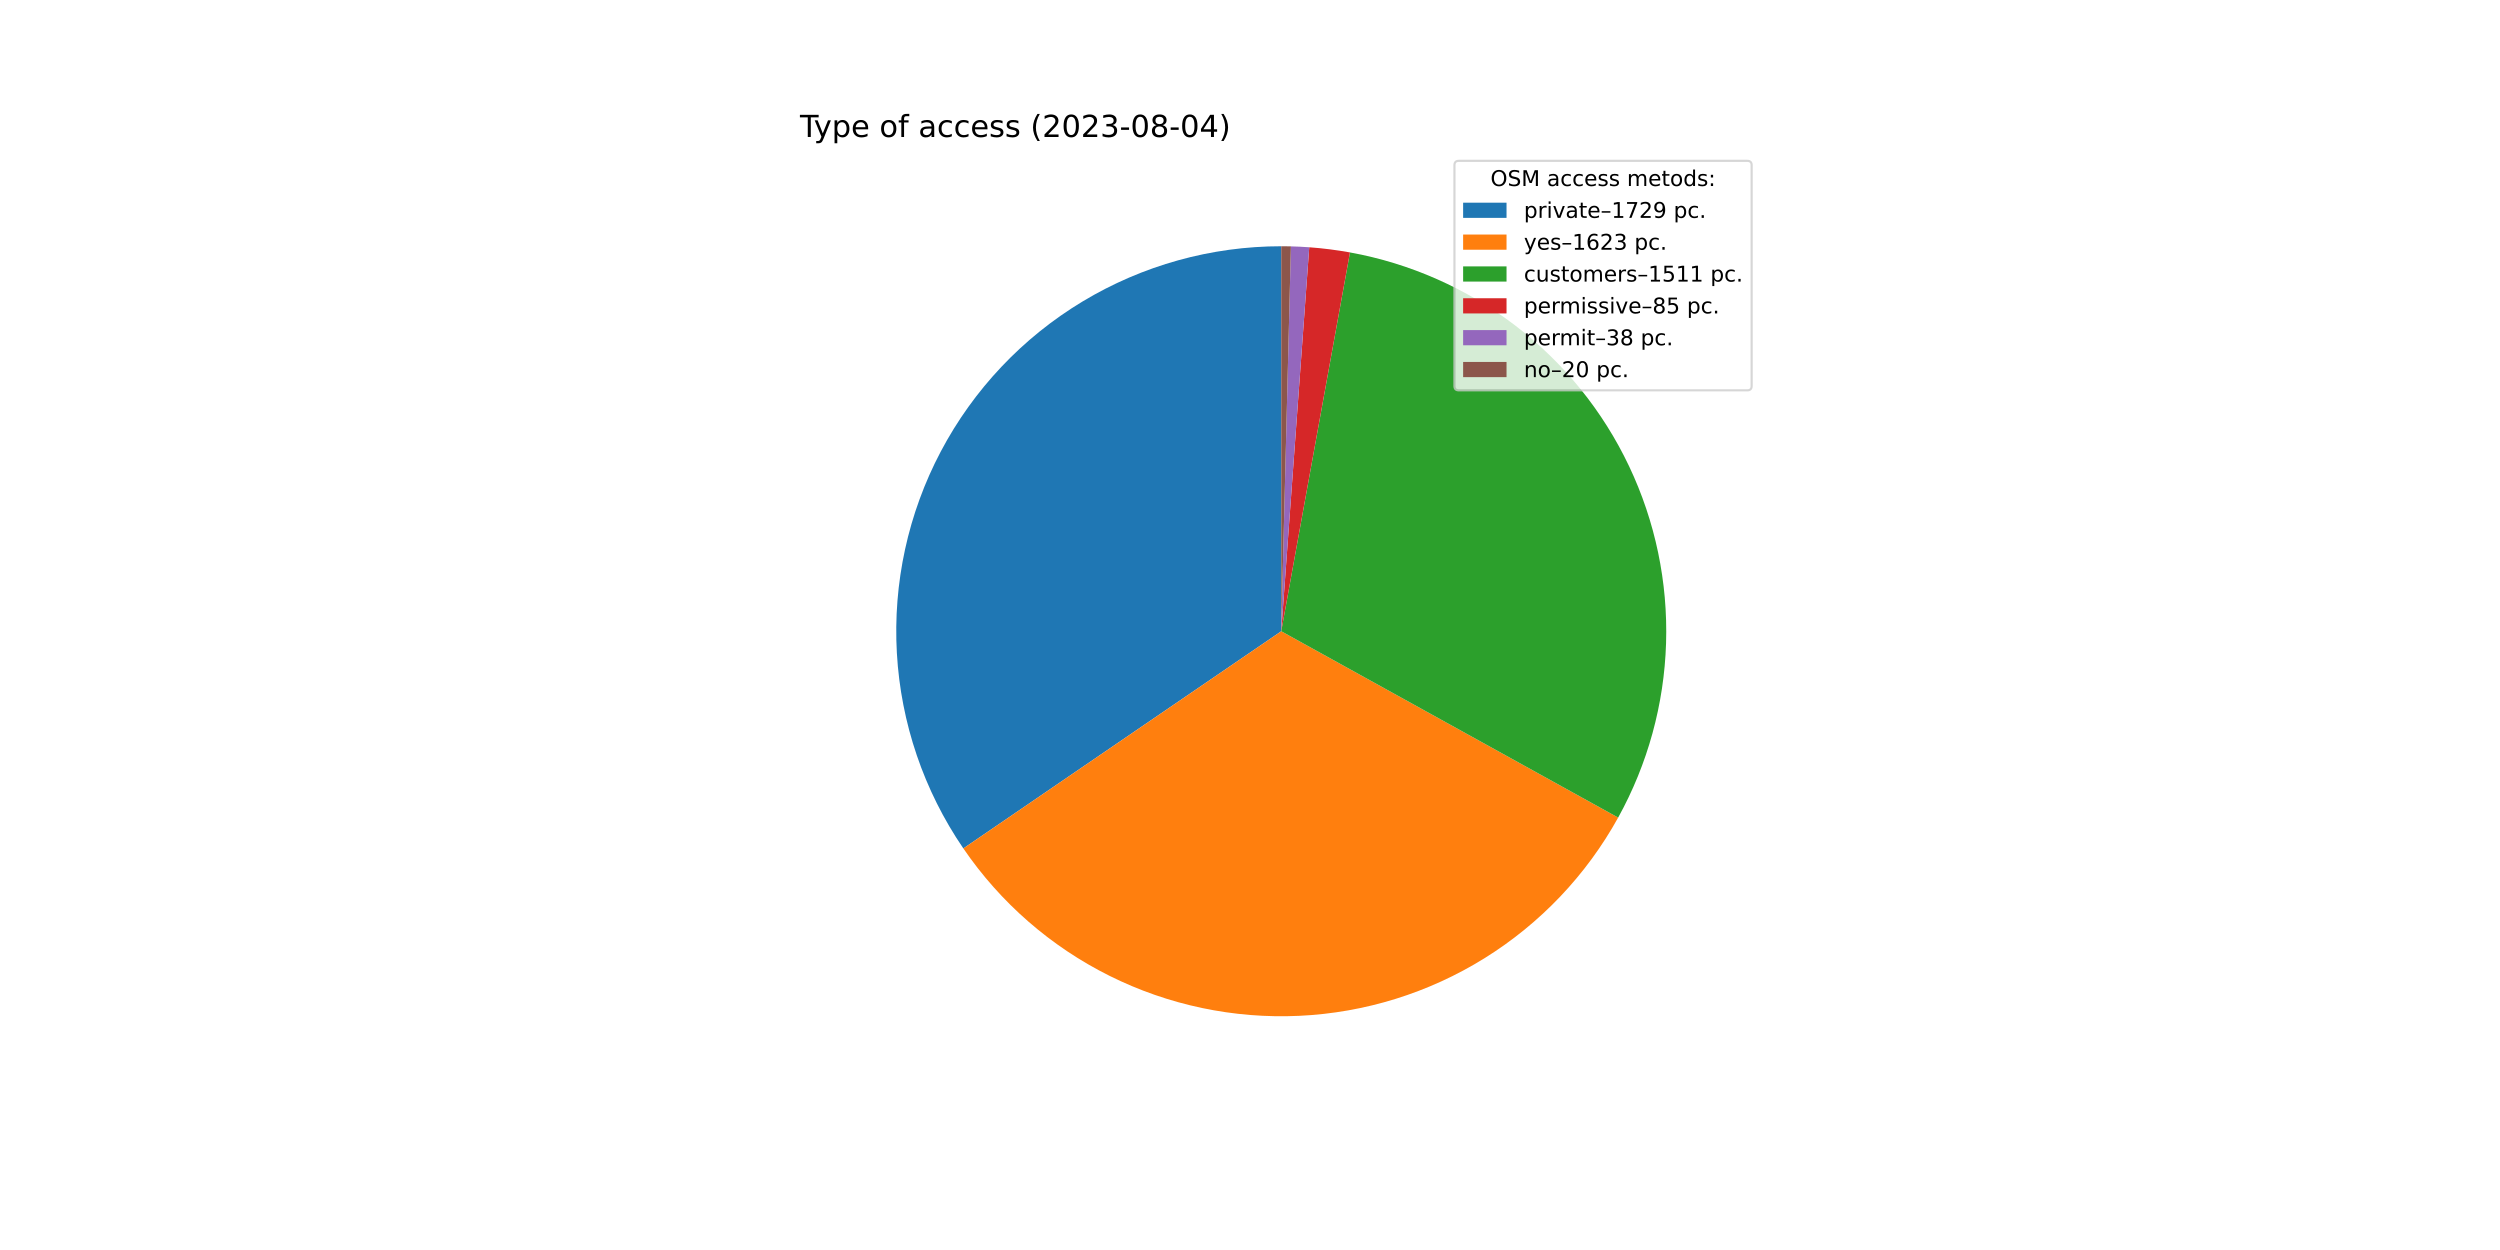
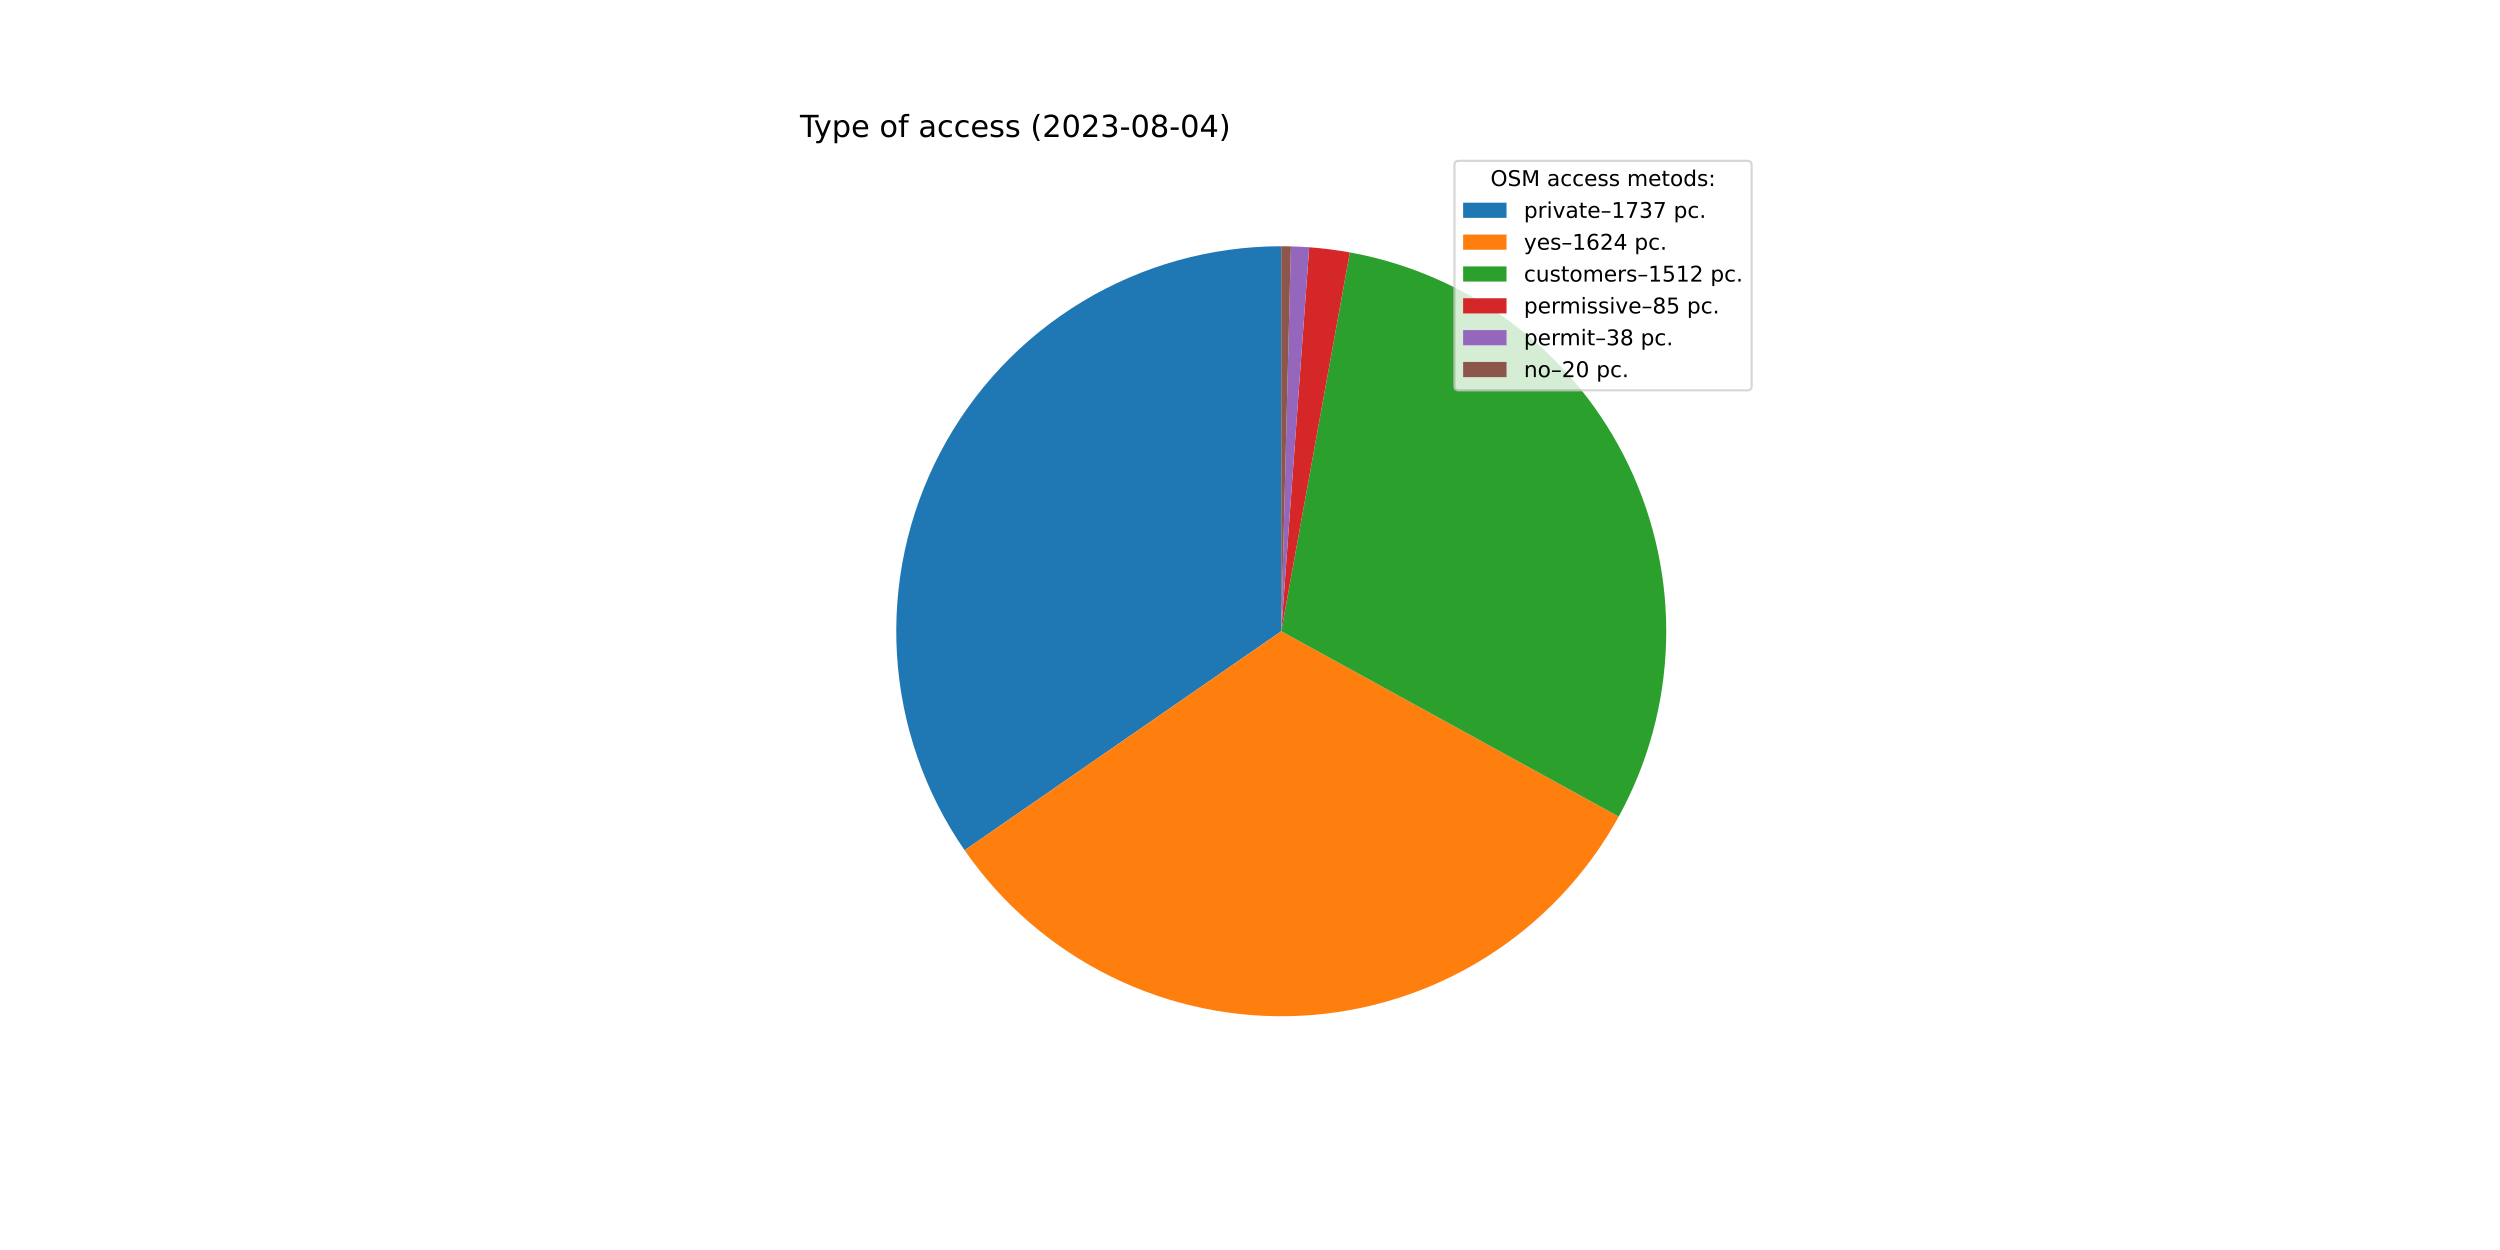
<svg xmlns="http://www.w3.org/2000/svg" xmlns:xlink="http://www.w3.org/1999/xlink" width="1152pt" height="576pt" viewBox="0 0 1152 576" version="1.1">
  <defs>
    <style type="text/css">*{stroke-linejoin: round; stroke-linecap: butt}</style>
  </defs>
  <g id="figure_1">
    <g id="patch_1">
      <path d="M 0 576  L 1152 576  L 1152 0  L 0 0  z " style="fill: #ffffff" />
    </g>
    <g id="axes_1">
      <g id="patch_2">
-         <path d="M 590.4 113.472  C 558.122 113.472 526.447 122.281 498.803 138.947  C 471.16 155.612 448.582 179.511 433.512 208.055  C 418.443 236.6 411.446 268.724 413.278 300.95  C 415.11 333.177 425.703 364.3 443.911 390.953  L 590.4 290.88  L 590.4 113.472  z " style="fill: #1f77b4" />
+         <path d="M 590.4 113.472  C 558.036 113.472 526.28 122.328 498.587 139.077  C 470.894 155.827 448.305 179.839 433.277 208.503  C 418.249 237.166 411.348 269.403 413.323 301.707  C 415.298 334.011 426.075 365.167 444.484 391.786  L 590.4 290.88  L 590.4 113.472  z " style="fill: #1f77b4" />
      </g>
      <g id="patch_3">
-         <path d="M 443.911 390.953  C 460.991 415.954 484.189 436.172 511.29 449.673  C 538.391 463.175 568.503 469.516 598.747 468.092  C 628.991 466.667 658.374 457.523 684.085 441.534  C 709.797 425.545 730.993 403.237 745.647 376.741  L 590.4 290.88  L 443.911 390.953  z " style="fill: #ff7f0e" />
+         <path d="M 444.484 391.786  C 461.681 416.654 484.954 436.719 512.084 450.066  C 539.214 463.413 569.311 469.606 599.507 468.054  C 629.703 466.502 659.007 457.256 684.625 441.197  C 710.244 425.138 731.337 402.793 745.894 376.292  L 590.4 290.88  L 444.484 391.786  z " style="fill: #ff7f0e" />
      </g>
      <g id="patch_4">
-         <path d="M 745.647 376.741  C 759.279 352.091 766.848 324.545 767.722 296.39  C 768.597 268.235 762.754 240.273 750.678 214.824  C 738.602 189.375 720.637 167.165 698.274 150.037  C 675.911 132.909 649.787 121.351 622.071 116.322  L 590.4 290.88  L 745.647 376.741  z " style="fill: #2ca02c" />
+         <path d="M 745.894 376.292  C 759.437 351.637 766.924 324.109 767.734 295.99  C 768.545 267.872 762.656 239.959 750.555 214.564  C 738.454 189.169 720.484 167.013 698.134 149.93  C 675.785 132.847 649.689 121.323 622.009 116.311  L 590.4 290.88  L 745.894 376.292  z " style="fill: #2ca02c" />
      </g>
      <g id="patch_5">
-         <path d="M 622.071 116.322  C 618.967 115.759 615.849 115.278 612.719 114.882  C 609.589 114.485 606.45 114.171 603.303 113.942  L 590.4 290.88  L 622.071 116.322  z " style="fill: #d62728" />
+         <path d="M 622.009 116.311  C 618.911 115.75 615.798 115.271 612.675 114.876  C 609.551 114.481 606.418 114.169 603.278 113.94  L 590.4 290.88  L 622.009 116.311  z " style="fill: #d62728" />
      </g>
      <g id="patch_6">
-         <path d="M 603.303 113.942  C 601.897 113.839 600.489 113.754 599.081 113.685  C 597.672 113.615 596.263 113.563 594.853 113.528  L 590.4 290.88  L 603.303 113.942  z " style="fill: #9467bd" />
+         <path d="M 603.278 113.94  C 601.874 113.838 600.469 113.752 599.063 113.684  C 597.658 113.615 596.251 113.563 594.844 113.528  L 590.4 290.88  L 603.278 113.94  z " style="fill: #9467bd" />
      </g>
      <g id="patch_7">
-         <path d="M 594.853 113.528  C 594.111 113.509 593.369 113.495 592.627 113.486  C 591.884 113.477 591.142 113.472 590.4 113.472  L 590.4 290.88  L 594.853 113.528  z " style="fill: #8c564b" />
+         <path d="M 594.844 113.528  C 594.104 113.509 593.363 113.495 592.622 113.486  C 591.881 113.477 591.141 113.472 590.4 113.472  L 590.4 290.88  L 594.844 113.528  z " style="fill: #8c564b" />
      </g>
      <g id="matplotlib.axis_1" />
      <g id="matplotlib.axis_2" />
      <g id="text_1">
        <g transform="translate(368.64 63.12)scale(0.14 -0.14)">
          <defs>
            <path id="DejaVuSans-54" d="M -19 4666  L 3928 4666  L 3928 4134  L 2272 4134  L 2272 0  L 1638 0  L 1638 4134  L -19 4134  L -19 4666  z " transform="scale(0.015625)" />
            <path id="DejaVuSans-79" d="M 2059 -325  Q 1816 -950 1584 -1140  Q 1353 -1331 966 -1331  L 506 -1331  L 506 -850  L 844 -850  Q 1081 -850 1212 -737  Q 1344 -625 1503 -206  L 1606 56  L 191 3500  L 800 3500  L 1894 763  L 2988 3500  L 3597 3500  L 2059 -325  z " transform="scale(0.015625)" />
            <path id="DejaVuSans-70" d="M 1159 525  L 1159 -1331  L 581 -1331  L 581 3500  L 1159 3500  L 1159 2969  Q 1341 3281 1617 3432  Q 1894 3584 2278 3584  Q 2916 3584 3314 3078  Q 3713 2572 3713 1747  Q 3713 922 3314 415  Q 2916 -91 2278 -91  Q 1894 -91 1617 61  Q 1341 213 1159 525  z M 3116 1747  Q 3116 2381 2855 2742  Q 2594 3103 2138 3103  Q 1681 3103 1420 2742  Q 1159 2381 1159 1747  Q 1159 1113 1420 752  Q 1681 391 2138 391  Q 2594 391 2855 752  Q 3116 1113 3116 1747  z " transform="scale(0.015625)" />
            <path id="DejaVuSans-65" d="M 3597 1894  L 3597 1613  L 953 1613  Q 991 1019 1311 708  Q 1631 397 2203 397  Q 2534 397 2845 478  Q 3156 559 3463 722  L 3463 178  Q 3153 47 2828 -22  Q 2503 -91 2169 -91  Q 1331 -91 842 396  Q 353 884 353 1716  Q 353 2575 817 3079  Q 1281 3584 2069 3584  Q 2775 3584 3186 3129  Q 3597 2675 3597 1894  z M 3022 2063  Q 3016 2534 2758 2815  Q 2500 3097 2075 3097  Q 1594 3097 1305 2825  Q 1016 2553 972 2059  L 3022 2063  z " transform="scale(0.015625)" />
            <path id="DejaVuSans-20" transform="scale(0.015625)" />
            <path id="DejaVuSans-6f" d="M 1959 3097  Q 1497 3097 1228 2736  Q 959 2375 959 1747  Q 959 1119 1226 758  Q 1494 397 1959 397  Q 2419 397 2687 759  Q 2956 1122 2956 1747  Q 2956 2369 2687 2733  Q 2419 3097 1959 3097  z M 1959 3584  Q 2709 3584 3137 3096  Q 3566 2609 3566 1747  Q 3566 888 3137 398  Q 2709 -91 1959 -91  Q 1206 -91 779 398  Q 353 888 353 1747  Q 353 2609 779 3096  Q 1206 3584 1959 3584  z " transform="scale(0.015625)" />
            <path id="DejaVuSans-66" d="M 2375 4863  L 2375 4384  L 1825 4384  Q 1516 4384 1395 4259  Q 1275 4134 1275 3809  L 1275 3500  L 2222 3500  L 2222 3053  L 1275 3053  L 1275 0  L 697 0  L 697 3053  L 147 3053  L 147 3500  L 697 3500  L 697 3744  Q 697 4328 969 4595  Q 1241 4863 1831 4863  L 2375 4863  z " transform="scale(0.015625)" />
            <path id="DejaVuSans-61" d="M 2194 1759  Q 1497 1759 1228 1600  Q 959 1441 959 1056  Q 959 750 1161 570  Q 1363 391 1709 391  Q 2188 391 2477 730  Q 2766 1069 2766 1631  L 2766 1759  L 2194 1759  z M 3341 1997  L 3341 0  L 2766 0  L 2766 531  Q 2569 213 2275 61  Q 1981 -91 1556 -91  Q 1019 -91 701 211  Q 384 513 384 1019  Q 384 1609 779 1909  Q 1175 2209 1959 2209  L 2766 2209  L 2766 2266  Q 2766 2663 2505 2880  Q 2244 3097 1772 3097  Q 1472 3097 1187 3025  Q 903 2953 641 2809  L 641 3341  Q 956 3463 1253 3523  Q 1550 3584 1831 3584  Q 2591 3584 2966 3190  Q 3341 2797 3341 1997  z " transform="scale(0.015625)" />
            <path id="DejaVuSans-63" d="M 3122 3366  L 3122 2828  Q 2878 2963 2633 3030  Q 2388 3097 2138 3097  Q 1578 3097 1268 2742  Q 959 2388 959 1747  Q 959 1106 1268 751  Q 1578 397 2138 397  Q 2388 397 2633 464  Q 2878 531 3122 666  L 3122 134  Q 2881 22 2623 -34  Q 2366 -91 2075 -91  Q 1284 -91 818 406  Q 353 903 353 1747  Q 353 2603 823 3093  Q 1294 3584 2113 3584  Q 2378 3584 2631 3529  Q 2884 3475 3122 3366  z " transform="scale(0.015625)" />
            <path id="DejaVuSans-73" d="M 2834 3397  L 2834 2853  Q 2591 2978 2328 3040  Q 2066 3103 1784 3103  Q 1356 3103 1142 2972  Q 928 2841 928 2578  Q 928 2378 1081 2264  Q 1234 2150 1697 2047  L 1894 2003  Q 2506 1872 2764 1633  Q 3022 1394 3022 966  Q 3022 478 2636 193  Q 2250 -91 1575 -91  Q 1294 -91 989 -36  Q 684 19 347 128  L 347 722  Q 666 556 975 473  Q 1284 391 1588 391  Q 1994 391 2212 530  Q 2431 669 2431 922  Q 2431 1156 2273 1281  Q 2116 1406 1581 1522  L 1381 1569  Q 847 1681 609 1914  Q 372 2147 372 2553  Q 372 3047 722 3315  Q 1072 3584 1716 3584  Q 2034 3584 2315 3537  Q 2597 3491 2834 3397  z " transform="scale(0.015625)" />
            <path id="DejaVuSans-28" d="M 1984 4856  Q 1566 4138 1362 3434  Q 1159 2731 1159 2009  Q 1159 1288 1364 580  Q 1569 -128 1984 -844  L 1484 -844  Q 1016 -109 783 600  Q 550 1309 550 2009  Q 550 2706 781 3412  Q 1013 4119 1484 4856  L 1984 4856  z " transform="scale(0.015625)" />
            <path id="DejaVuSans-32" d="M 1228 531  L 3431 531  L 3431 0  L 469 0  L 469 531  Q 828 903 1448 1529  Q 2069 2156 2228 2338  Q 2531 2678 2651 2914  Q 2772 3150 2772 3378  Q 2772 3750 2511 3984  Q 2250 4219 1831 4219  Q 1534 4219 1204 4116  Q 875 4013 500 3803  L 500 4441  Q 881 4594 1212 4672  Q 1544 4750 1819 4750  Q 2544 4750 2975 4387  Q 3406 4025 3406 3419  Q 3406 3131 3298 2873  Q 3191 2616 2906 2266  Q 2828 2175 2409 1742  Q 1991 1309 1228 531  z " transform="scale(0.015625)" />
            <path id="DejaVuSans-30" d="M 2034 4250  Q 1547 4250 1301 3770  Q 1056 3291 1056 2328  Q 1056 1369 1301 889  Q 1547 409 2034 409  Q 2525 409 2770 889  Q 3016 1369 3016 2328  Q 3016 3291 2770 3770  Q 2525 4250 2034 4250  z M 2034 4750  Q 2819 4750 3233 4129  Q 3647 3509 3647 2328  Q 3647 1150 3233 529  Q 2819 -91 2034 -91  Q 1250 -91 836 529  Q 422 1150 422 2328  Q 422 3509 836 4129  Q 1250 4750 2034 4750  z " transform="scale(0.015625)" />
            <path id="DejaVuSans-33" d="M 2597 2516  Q 3050 2419 3304 2112  Q 3559 1806 3559 1356  Q 3559 666 3084 287  Q 2609 -91 1734 -91  Q 1441 -91 1130 -33  Q 819 25 488 141  L 488 750  Q 750 597 1062 519  Q 1375 441 1716 441  Q 2309 441 2620 675  Q 2931 909 2931 1356  Q 2931 1769 2642 2001  Q 2353 2234 1838 2234  L 1294 2234  L 1294 2753  L 1863 2753  Q 2328 2753 2575 2939  Q 2822 3125 2822 3475  Q 2822 3834 2567 4026  Q 2313 4219 1838 4219  Q 1578 4219 1281 4162  Q 984 4106 628 3988  L 628 4550  Q 988 4650 1302 4700  Q 1616 4750 1894 4750  Q 2613 4750 3031 4423  Q 3450 4097 3450 3541  Q 3450 3153 3228 2886  Q 3006 2619 2597 2516  z " transform="scale(0.015625)" />
            <path id="DejaVuSans-2d" d="M 313 2009  L 1997 2009  L 1997 1497  L 313 1497  L 313 2009  z " transform="scale(0.015625)" />
            <path id="DejaVuSans-38" d="M 2034 2216  Q 1584 2216 1326 1975  Q 1069 1734 1069 1313  Q 1069 891 1326 650  Q 1584 409 2034 409  Q 2484 409 2743 651  Q 3003 894 3003 1313  Q 3003 1734 2745 1975  Q 2488 2216 2034 2216  z M 1403 2484  Q 997 2584 770 2862  Q 544 3141 544 3541  Q 544 4100 942 4425  Q 1341 4750 2034 4750  Q 2731 4750 3128 4425  Q 3525 4100 3525 3541  Q 3525 3141 3298 2862  Q 3072 2584 2669 2484  Q 3125 2378 3379 2068  Q 3634 1759 3634 1313  Q 3634 634 3220 271  Q 2806 -91 2034 -91  Q 1263 -91 848 271  Q 434 634 434 1313  Q 434 1759 690 2068  Q 947 2378 1403 2484  z M 1172 3481  Q 1172 3119 1398 2916  Q 1625 2713 2034 2713  Q 2441 2713 2670 2916  Q 2900 3119 2900 3481  Q 2900 3844 2670 4047  Q 2441 4250 2034 4250  Q 1625 4250 1398 4047  Q 1172 3844 1172 3481  z " transform="scale(0.015625)" />
            <path id="DejaVuSans-34" d="M 2419 4116  L 825 1625  L 2419 1625  L 2419 4116  z M 2253 4666  L 3047 4666  L 3047 1625  L 3713 1625  L 3713 1100  L 3047 1100  L 3047 0  L 2419 0  L 2419 1100  L 313 1100  L 313 1709  L 2253 4666  z " transform="scale(0.015625)" />
            <path id="DejaVuSans-29" d="M 513 4856  L 1013 4856  Q 1481 4119 1714 3412  Q 1947 2706 1947 2009  Q 1947 1309 1714 600  Q 1481 -109 1013 -844  L 513 -844  Q 928 -128 1133 580  Q 1338 1288 1338 2009  Q 1338 2731 1133 3434  Q 928 4138 513 4856  z " transform="scale(0.015625)" />
          </defs>
          <use xlink:href="#DejaVuSans-54" />
          <use xlink:href="#DejaVuSans-79" x="45.459" />
          <use xlink:href="#DejaVuSans-70" x="104.639" />
          <use xlink:href="#DejaVuSans-65" x="168.115" />
          <use xlink:href="#DejaVuSans-20" x="229.639" />
          <use xlink:href="#DejaVuSans-6f" x="261.426" />
          <use xlink:href="#DejaVuSans-66" x="322.607" />
          <use xlink:href="#DejaVuSans-20" x="357.812" />
          <use xlink:href="#DejaVuSans-61" x="389.6" />
          <use xlink:href="#DejaVuSans-63" x="450.879" />
          <use xlink:href="#DejaVuSans-63" x="505.859" />
          <use xlink:href="#DejaVuSans-65" x="560.84" />
          <use xlink:href="#DejaVuSans-73" x="622.363" />
          <use xlink:href="#DejaVuSans-73" x="674.463" />
          <use xlink:href="#DejaVuSans-20" x="726.562" />
          <use xlink:href="#DejaVuSans-28" x="758.35" />
          <use xlink:href="#DejaVuSans-32" x="797.363" />
          <use xlink:href="#DejaVuSans-30" x="860.986" />
          <use xlink:href="#DejaVuSans-32" x="924.609" />
          <use xlink:href="#DejaVuSans-33" x="988.232" />
          <use xlink:href="#DejaVuSans-2d" x="1051.855" />
          <use xlink:href="#DejaVuSans-30" x="1087.939" />
          <use xlink:href="#DejaVuSans-38" x="1151.562" />
          <use xlink:href="#DejaVuSans-2d" x="1215.186" />
          <use xlink:href="#DejaVuSans-30" x="1251.27" />
          <use xlink:href="#DejaVuSans-34" x="1314.893" />
          <use xlink:href="#DejaVuSans-29" x="1378.516" />
        </g>
      </g>
      <g id="legend_1">
        <g id="patch_8">
          <path d="M 672.208 179.867  L 805.16 179.867  Q 807.16 179.867 807.16 177.867  L 807.16 76.12  Q 807.16 74.12 805.16 74.12  L 672.208 74.12  Q 670.208 74.12 670.208 76.12  L 670.208 177.867  Q 670.208 179.867 672.208 179.867  z " style="fill: #ffffff; opacity: 0.8; stroke: #cccccc; stroke-linejoin: miter" />
        </g>
        <g id="text_2">
          <g transform="translate(686.8038 85.71844)scale(0.1 -0.1)">
            <defs>
              <path id="DejaVuSans-4f" d="M 2522 4238  Q 1834 4238 1429 3725  Q 1025 3213 1025 2328  Q 1025 1447 1429 934  Q 1834 422 2522 422  Q 3209 422 3611 934  Q 4013 1447 4013 2328  Q 4013 3213 3611 3725  Q 3209 4238 2522 4238  z M 2522 4750  Q 3503 4750 4090 4092  Q 4678 3434 4678 2328  Q 4678 1225 4090 567  Q 3503 -91 2522 -91  Q 1538 -91 948 565  Q 359 1222 359 2328  Q 359 3434 948 4092  Q 1538 4750 2522 4750  z " transform="scale(0.015625)" />
              <path id="DejaVuSans-53" d="M 3425 4513  L 3425 3897  Q 3066 4069 2747 4153  Q 2428 4238 2131 4238  Q 1616 4238 1336 4038  Q 1056 3838 1056 3469  Q 1056 3159 1242 3001  Q 1428 2844 1947 2747  L 2328 2669  Q 3034 2534 3370 2195  Q 3706 1856 3706 1288  Q 3706 609 3251 259  Q 2797 -91 1919 -91  Q 1588 -91 1214 -16  Q 841 59 441 206  L 441 856  Q 825 641 1194 531  Q 1563 422 1919 422  Q 2459 422 2753 634  Q 3047 847 3047 1241  Q 3047 1584 2836 1778  Q 2625 1972 2144 2069  L 1759 2144  Q 1053 2284 737 2584  Q 422 2884 422 3419  Q 422 4038 858 4394  Q 1294 4750 2059 4750  Q 2388 4750 2728 4690  Q 3069 4631 3425 4513  z " transform="scale(0.015625)" />
              <path id="DejaVuSans-4d" d="M 628 4666  L 1569 4666  L 2759 1491  L 3956 4666  L 4897 4666  L 4897 0  L 4281 0  L 4281 4097  L 3078 897  L 2444 897  L 1241 4097  L 1241 0  L 628 0  L 628 4666  z " transform="scale(0.015625)" />
              <path id="DejaVuSans-6d" d="M 3328 2828  Q 3544 3216 3844 3400  Q 4144 3584 4550 3584  Q 5097 3584 5394 3201  Q 5691 2819 5691 2113  L 5691 0  L 5113 0  L 5113 2094  Q 5113 2597 4934 2840  Q 4756 3084 4391 3084  Q 3944 3084 3684 2787  Q 3425 2491 3425 1978  L 3425 0  L 2847 0  L 2847 2094  Q 2847 2600 2669 2842  Q 2491 3084 2119 3084  Q 1678 3084 1418 2786  Q 1159 2488 1159 1978  L 1159 0  L 581 0  L 581 3500  L 1159 3500  L 1159 2956  Q 1356 3278 1631 3431  Q 1906 3584 2284 3584  Q 2666 3584 2933 3390  Q 3200 3197 3328 2828  z " transform="scale(0.015625)" />
              <path id="DejaVuSans-74" d="M 1172 4494  L 1172 3500  L 2356 3500  L 2356 3053  L 1172 3053  L 1172 1153  Q 1172 725 1289 603  Q 1406 481 1766 481  L 2356 481  L 2356 0  L 1766 0  Q 1100 0 847 248  Q 594 497 594 1153  L 594 3053  L 172 3053  L 172 3500  L 594 3500  L 594 4494  L 1172 4494  z " transform="scale(0.015625)" />
              <path id="DejaVuSans-64" d="M 2906 2969  L 2906 4863  L 3481 4863  L 3481 0  L 2906 0  L 2906 525  Q 2725 213 2448 61  Q 2172 -91 1784 -91  Q 1150 -91 751 415  Q 353 922 353 1747  Q 353 2572 751 3078  Q 1150 3584 1784 3584  Q 2172 3584 2448 3432  Q 2725 3281 2906 2969  z M 947 1747  Q 947 1113 1208 752  Q 1469 391 1925 391  Q 2381 391 2643 752  Q 2906 1113 2906 1747  Q 2906 2381 2643 2742  Q 2381 3103 1925 3103  Q 1469 3103 1208 2742  Q 947 2381 947 1747  z " transform="scale(0.015625)" />
              <path id="DejaVuSans-3a" d="M 750 794  L 1409 794  L 1409 0  L 750 0  L 750 794  z M 750 3309  L 1409 3309  L 1409 2516  L 750 2516  L 750 3309  z " transform="scale(0.015625)" />
            </defs>
            <use xlink:href="#DejaVuSans-4f" />
            <use xlink:href="#DejaVuSans-53" x="78.711" />
            <use xlink:href="#DejaVuSans-4d" x="142.188" />
            <use xlink:href="#DejaVuSans-20" x="228.467" />
            <use xlink:href="#DejaVuSans-61" x="260.254" />
            <use xlink:href="#DejaVuSans-63" x="321.533" />
            <use xlink:href="#DejaVuSans-63" x="376.514" />
            <use xlink:href="#DejaVuSans-65" x="431.494" />
            <use xlink:href="#DejaVuSans-73" x="493.018" />
            <use xlink:href="#DejaVuSans-73" x="545.117" />
            <use xlink:href="#DejaVuSans-20" x="597.217" />
            <use xlink:href="#DejaVuSans-6d" x="629.004" />
            <use xlink:href="#DejaVuSans-65" x="726.416" />
            <use xlink:href="#DejaVuSans-74" x="787.939" />
            <use xlink:href="#DejaVuSans-6f" x="827.148" />
            <use xlink:href="#DejaVuSans-64" x="888.33" />
            <use xlink:href="#DejaVuSans-73" x="951.807" />
            <use xlink:href="#DejaVuSans-3a" x="1003.906" />
          </g>
        </g>
        <g id="patch_9">
          <path d="M 674.208 100.397  L 694.208 100.397  L 694.208 93.397  L 674.208 93.397  z " style="fill: #1f77b4" />
        </g>
        <g id="text_3">
          <g transform="translate(702.2084 100.3966)scale(0.1 -0.1)">
            <defs>
              <path id="DejaVuSans-72" d="M 2631 2963  Q 2534 3019 2420 3045  Q 2306 3072 2169 3072  Q 1681 3072 1420 2755  Q 1159 2438 1159 1844  L 1159 0  L 581 0  L 581 3500  L 1159 3500  L 1159 2956  Q 1341 3275 1631 3429  Q 1922 3584 2338 3584  Q 2397 3584 2469 3576  Q 2541 3569 2628 3553  L 2631 2963  z " transform="scale(0.015625)" />
              <path id="DejaVuSans-69" d="M 603 3500  L 1178 3500  L 1178 0  L 603 0  L 603 3500  z M 603 4863  L 1178 4863  L 1178 4134  L 603 4134  L 603 4863  z " transform="scale(0.015625)" />
              <path id="DejaVuSans-76" d="M 191 3500  L 800 3500  L 1894 563  L 2988 3500  L 3597 3500  L 2284 0  L 1503 0  L 191 3500  z " transform="scale(0.015625)" />
              <path id="DejaVuSans-2013" d="M 313 1978  L 2888 1978  L 2888 1528  L 313 1528  L 313 1978  z " transform="scale(0.015625)" />
              <path id="DejaVuSans-31" d="M 794 531  L 1825 531  L 1825 4091  L 703 3866  L 703 4441  L 1819 4666  L 2450 4666  L 2450 531  L 3481 531  L 3481 0  L 794 0  L 794 531  z " transform="scale(0.015625)" />
              <path id="DejaVuSans-37" d="M 525 4666  L 3525 4666  L 3525 4397  L 1831 0  L 1172 0  L 2766 4134  L 525 4134  L 525 4666  z " transform="scale(0.015625)" />
-               <path id="DejaVuSans-39" d="M 703 97  L 703 672  Q 941 559 1184 500  Q 1428 441 1663 441  Q 2288 441 2617 861  Q 2947 1281 2994 2138  Q 2813 1869 2534 1725  Q 2256 1581 1919 1581  Q 1219 1581 811 2004  Q 403 2428 403 3163  Q 403 3881 828 4315  Q 1253 4750 1959 4750  Q 2769 4750 3195 4129  Q 3622 3509 3622 2328  Q 3622 1225 3098 567  Q 2575 -91 1691 -91  Q 1453 -91 1209 -44  Q 966 3 703 97  z M 1959 2075  Q 2384 2075 2632 2365  Q 2881 2656 2881 3163  Q 2881 3666 2632 3958  Q 2384 4250 1959 4250  Q 1534 4250 1286 3958  Q 1038 3666 1038 3163  Q 1038 2656 1286 2365  Q 1534 2075 1959 2075  z " transform="scale(0.015625)" />
              <path id="DejaVuSans-2e" d="M 684 794  L 1344 794  L 1344 0  L 684 0  L 684 794  z " transform="scale(0.015625)" />
            </defs>
            <use xlink:href="#DejaVuSans-70" />
            <use xlink:href="#DejaVuSans-72" x="63.477" />
            <use xlink:href="#DejaVuSans-69" x="104.59" />
            <use xlink:href="#DejaVuSans-76" x="132.373" />
            <use xlink:href="#DejaVuSans-61" x="191.553" />
            <use xlink:href="#DejaVuSans-74" x="252.832" />
            <use xlink:href="#DejaVuSans-65" x="292.041" />
            <use xlink:href="#DejaVuSans-2013" x="353.564" />
            <use xlink:href="#DejaVuSans-31" x="403.564" />
            <use xlink:href="#DejaVuSans-37" x="467.188" />
-             <use xlink:href="#DejaVuSans-32" x="530.811" />
-             <use xlink:href="#DejaVuSans-39" x="594.434" />
+             <use xlink:href="#DejaVuSans-33" x="530.811" />
+             <use xlink:href="#DejaVuSans-37" x="594.434" />
            <use xlink:href="#DejaVuSans-20" x="658.057" />
            <use xlink:href="#DejaVuSans-70" x="689.844" />
            <use xlink:href="#DejaVuSans-63" x="753.32" />
            <use xlink:href="#DejaVuSans-2e" x="808.301" />
          </g>
        </g>
        <g id="patch_10">
          <path d="M 674.208 115.075  L 694.208 115.075  L 694.208 108.075  L 674.208 108.075  z " style="fill: #ff7f0e" />
        </g>
        <g id="text_4">
          <g transform="translate(702.2084 115.0747)scale(0.1 -0.1)">
            <defs>
              <path id="DejaVuSans-36" d="M 2113 2584  Q 1688 2584 1439 2293  Q 1191 2003 1191 1497  Q 1191 994 1439 701  Q 1688 409 2113 409  Q 2538 409 2786 701  Q 3034 994 3034 1497  Q 3034 2003 2786 2293  Q 2538 2584 2113 2584  z M 3366 4563  L 3366 3988  Q 3128 4100 2886 4159  Q 2644 4219 2406 4219  Q 1781 4219 1451 3797  Q 1122 3375 1075 2522  Q 1259 2794 1537 2939  Q 1816 3084 2150 3084  Q 2853 3084 3261 2657  Q 3669 2231 3669 1497  Q 3669 778 3244 343  Q 2819 -91 2113 -91  Q 1303 -91 875 529  Q 447 1150 447 2328  Q 447 3434 972 4092  Q 1497 4750 2381 4750  Q 2619 4750 2861 4703  Q 3103 4656 3366 4563  z " transform="scale(0.015625)" />
            </defs>
            <use xlink:href="#DejaVuSans-79" />
            <use xlink:href="#DejaVuSans-65" x="59.18" />
            <use xlink:href="#DejaVuSans-73" x="120.703" />
            <use xlink:href="#DejaVuSans-2013" x="172.803" />
            <use xlink:href="#DejaVuSans-31" x="222.803" />
            <use xlink:href="#DejaVuSans-36" x="286.426" />
            <use xlink:href="#DejaVuSans-32" x="350.049" />
-             <use xlink:href="#DejaVuSans-33" x="413.672" />
+             <use xlink:href="#DejaVuSans-34" x="413.672" />
            <use xlink:href="#DejaVuSans-20" x="477.295" />
            <use xlink:href="#DejaVuSans-70" x="509.082" />
            <use xlink:href="#DejaVuSans-63" x="572.559" />
            <use xlink:href="#DejaVuSans-2e" x="627.539" />
          </g>
        </g>
        <g id="patch_11">
          <path d="M 674.208 129.753  L 694.208 129.753  L 694.208 122.753  L 674.208 122.753  z " style="fill: #2ca02c" />
        </g>
        <g id="text_5">
          <g transform="translate(702.2084 129.7528)scale(0.1 -0.1)">
            <defs>
              <path id="DejaVuSans-75" d="M 544 1381  L 544 3500  L 1119 3500  L 1119 1403  Q 1119 906 1312 657  Q 1506 409 1894 409  Q 2359 409 2629 706  Q 2900 1003 2900 1516  L 2900 3500  L 3475 3500  L 3475 0  L 2900 0  L 2900 538  Q 2691 219 2414 64  Q 2138 -91 1772 -91  Q 1169 -91 856 284  Q 544 659 544 1381  z M 1991 3584  L 1991 3584  z " transform="scale(0.015625)" />
              <path id="DejaVuSans-35" d="M 691 4666  L 3169 4666  L 3169 4134  L 1269 4134  L 1269 2991  Q 1406 3038 1543 3061  Q 1681 3084 1819 3084  Q 2600 3084 3056 2656  Q 3513 2228 3513 1497  Q 3513 744 3044 326  Q 2575 -91 1722 -91  Q 1428 -91 1123 -41  Q 819 9 494 109  L 494 744  Q 775 591 1075 516  Q 1375 441 1709 441  Q 2250 441 2565 725  Q 2881 1009 2881 1497  Q 2881 1984 2565 2268  Q 2250 2553 1709 2553  Q 1456 2553 1204 2497  Q 953 2441 691 2322  L 691 4666  z " transform="scale(0.015625)" />
            </defs>
            <use xlink:href="#DejaVuSans-63" />
            <use xlink:href="#DejaVuSans-75" x="54.98" />
            <use xlink:href="#DejaVuSans-73" x="118.359" />
            <use xlink:href="#DejaVuSans-74" x="170.459" />
            <use xlink:href="#DejaVuSans-6f" x="209.668" />
            <use xlink:href="#DejaVuSans-6d" x="270.85" />
            <use xlink:href="#DejaVuSans-65" x="368.262" />
            <use xlink:href="#DejaVuSans-72" x="429.785" />
            <use xlink:href="#DejaVuSans-73" x="470.898" />
            <use xlink:href="#DejaVuSans-2013" x="522.998" />
            <use xlink:href="#DejaVuSans-31" x="572.998" />
            <use xlink:href="#DejaVuSans-35" x="636.621" />
            <use xlink:href="#DejaVuSans-31" x="700.244" />
-             <use xlink:href="#DejaVuSans-31" x="763.867" />
+             <use xlink:href="#DejaVuSans-32" x="763.867" />
            <use xlink:href="#DejaVuSans-20" x="827.49" />
            <use xlink:href="#DejaVuSans-70" x="859.277" />
            <use xlink:href="#DejaVuSans-63" x="922.754" />
            <use xlink:href="#DejaVuSans-2e" x="977.734" />
          </g>
        </g>
        <g id="patch_12">
          <path d="M 674.208 144.431  L 694.208 144.431  L 694.208 137.431  L 674.208 137.431  z " style="fill: #d62728" />
        </g>
        <g id="text_6">
          <g transform="translate(702.2084 144.4309)scale(0.1 -0.1)">
            <use xlink:href="#DejaVuSans-70" />
            <use xlink:href="#DejaVuSans-65" x="63.477" />
            <use xlink:href="#DejaVuSans-72" x="125" />
            <use xlink:href="#DejaVuSans-6d" x="164.363" />
            <use xlink:href="#DejaVuSans-69" x="261.775" />
            <use xlink:href="#DejaVuSans-73" x="289.559" />
            <use xlink:href="#DejaVuSans-73" x="341.658" />
            <use xlink:href="#DejaVuSans-69" x="393.758" />
            <use xlink:href="#DejaVuSans-76" x="421.541" />
            <use xlink:href="#DejaVuSans-65" x="480.721" />
            <use xlink:href="#DejaVuSans-2013" x="542.244" />
            <use xlink:href="#DejaVuSans-38" x="592.244" />
            <use xlink:href="#DejaVuSans-35" x="655.867" />
            <use xlink:href="#DejaVuSans-20" x="719.49" />
            <use xlink:href="#DejaVuSans-70" x="751.277" />
            <use xlink:href="#DejaVuSans-63" x="814.754" />
            <use xlink:href="#DejaVuSans-2e" x="869.734" />
          </g>
        </g>
        <g id="patch_13">
          <path d="M 674.208 159.109  L 694.208 159.109  L 694.208 152.109  L 674.208 152.109  z " style="fill: #9467bd" />
        </g>
        <g id="text_7">
          <g transform="translate(702.2084 159.1091)scale(0.1 -0.1)">
            <use xlink:href="#DejaVuSans-70" />
            <use xlink:href="#DejaVuSans-65" x="63.477" />
            <use xlink:href="#DejaVuSans-72" x="125" />
            <use xlink:href="#DejaVuSans-6d" x="164.363" />
            <use xlink:href="#DejaVuSans-69" x="261.775" />
            <use xlink:href="#DejaVuSans-74" x="289.559" />
            <use xlink:href="#DejaVuSans-2013" x="328.768" />
            <use xlink:href="#DejaVuSans-33" x="378.768" />
            <use xlink:href="#DejaVuSans-38" x="442.391" />
            <use xlink:href="#DejaVuSans-20" x="506.014" />
            <use xlink:href="#DejaVuSans-70" x="537.801" />
            <use xlink:href="#DejaVuSans-63" x="601.277" />
            <use xlink:href="#DejaVuSans-2e" x="656.258" />
          </g>
        </g>
        <g id="patch_14">
          <path d="M 674.208 173.787  L 694.208 173.787  L 694.208 166.787  L 674.208 166.787  z " style="fill: #8c564b" />
        </g>
        <g id="text_8">
          <g transform="translate(702.2084 173.7872)scale(0.1 -0.1)">
            <defs>
              <path id="DejaVuSans-6e" d="M 3513 2113  L 3513 0  L 2938 0  L 2938 2094  Q 2938 2591 2744 2837  Q 2550 3084 2163 3084  Q 1697 3084 1428 2787  Q 1159 2491 1159 1978  L 1159 0  L 581 0  L 581 3500  L 1159 3500  L 1159 2956  Q 1366 3272 1645 3428  Q 1925 3584 2291 3584  Q 2894 3584 3203 3211  Q 3513 2838 3513 2113  z " transform="scale(0.015625)" />
            </defs>
            <use xlink:href="#DejaVuSans-6e" />
            <use xlink:href="#DejaVuSans-6f" x="63.379" />
            <use xlink:href="#DejaVuSans-2013" x="124.561" />
            <use xlink:href="#DejaVuSans-32" x="174.561" />
            <use xlink:href="#DejaVuSans-30" x="238.184" />
            <use xlink:href="#DejaVuSans-20" x="301.807" />
            <use xlink:href="#DejaVuSans-70" x="333.594" />
            <use xlink:href="#DejaVuSans-63" x="397.07" />
            <use xlink:href="#DejaVuSans-2e" x="452.051" />
          </g>
        </g>
      </g>
    </g>
  </g>
</svg>
